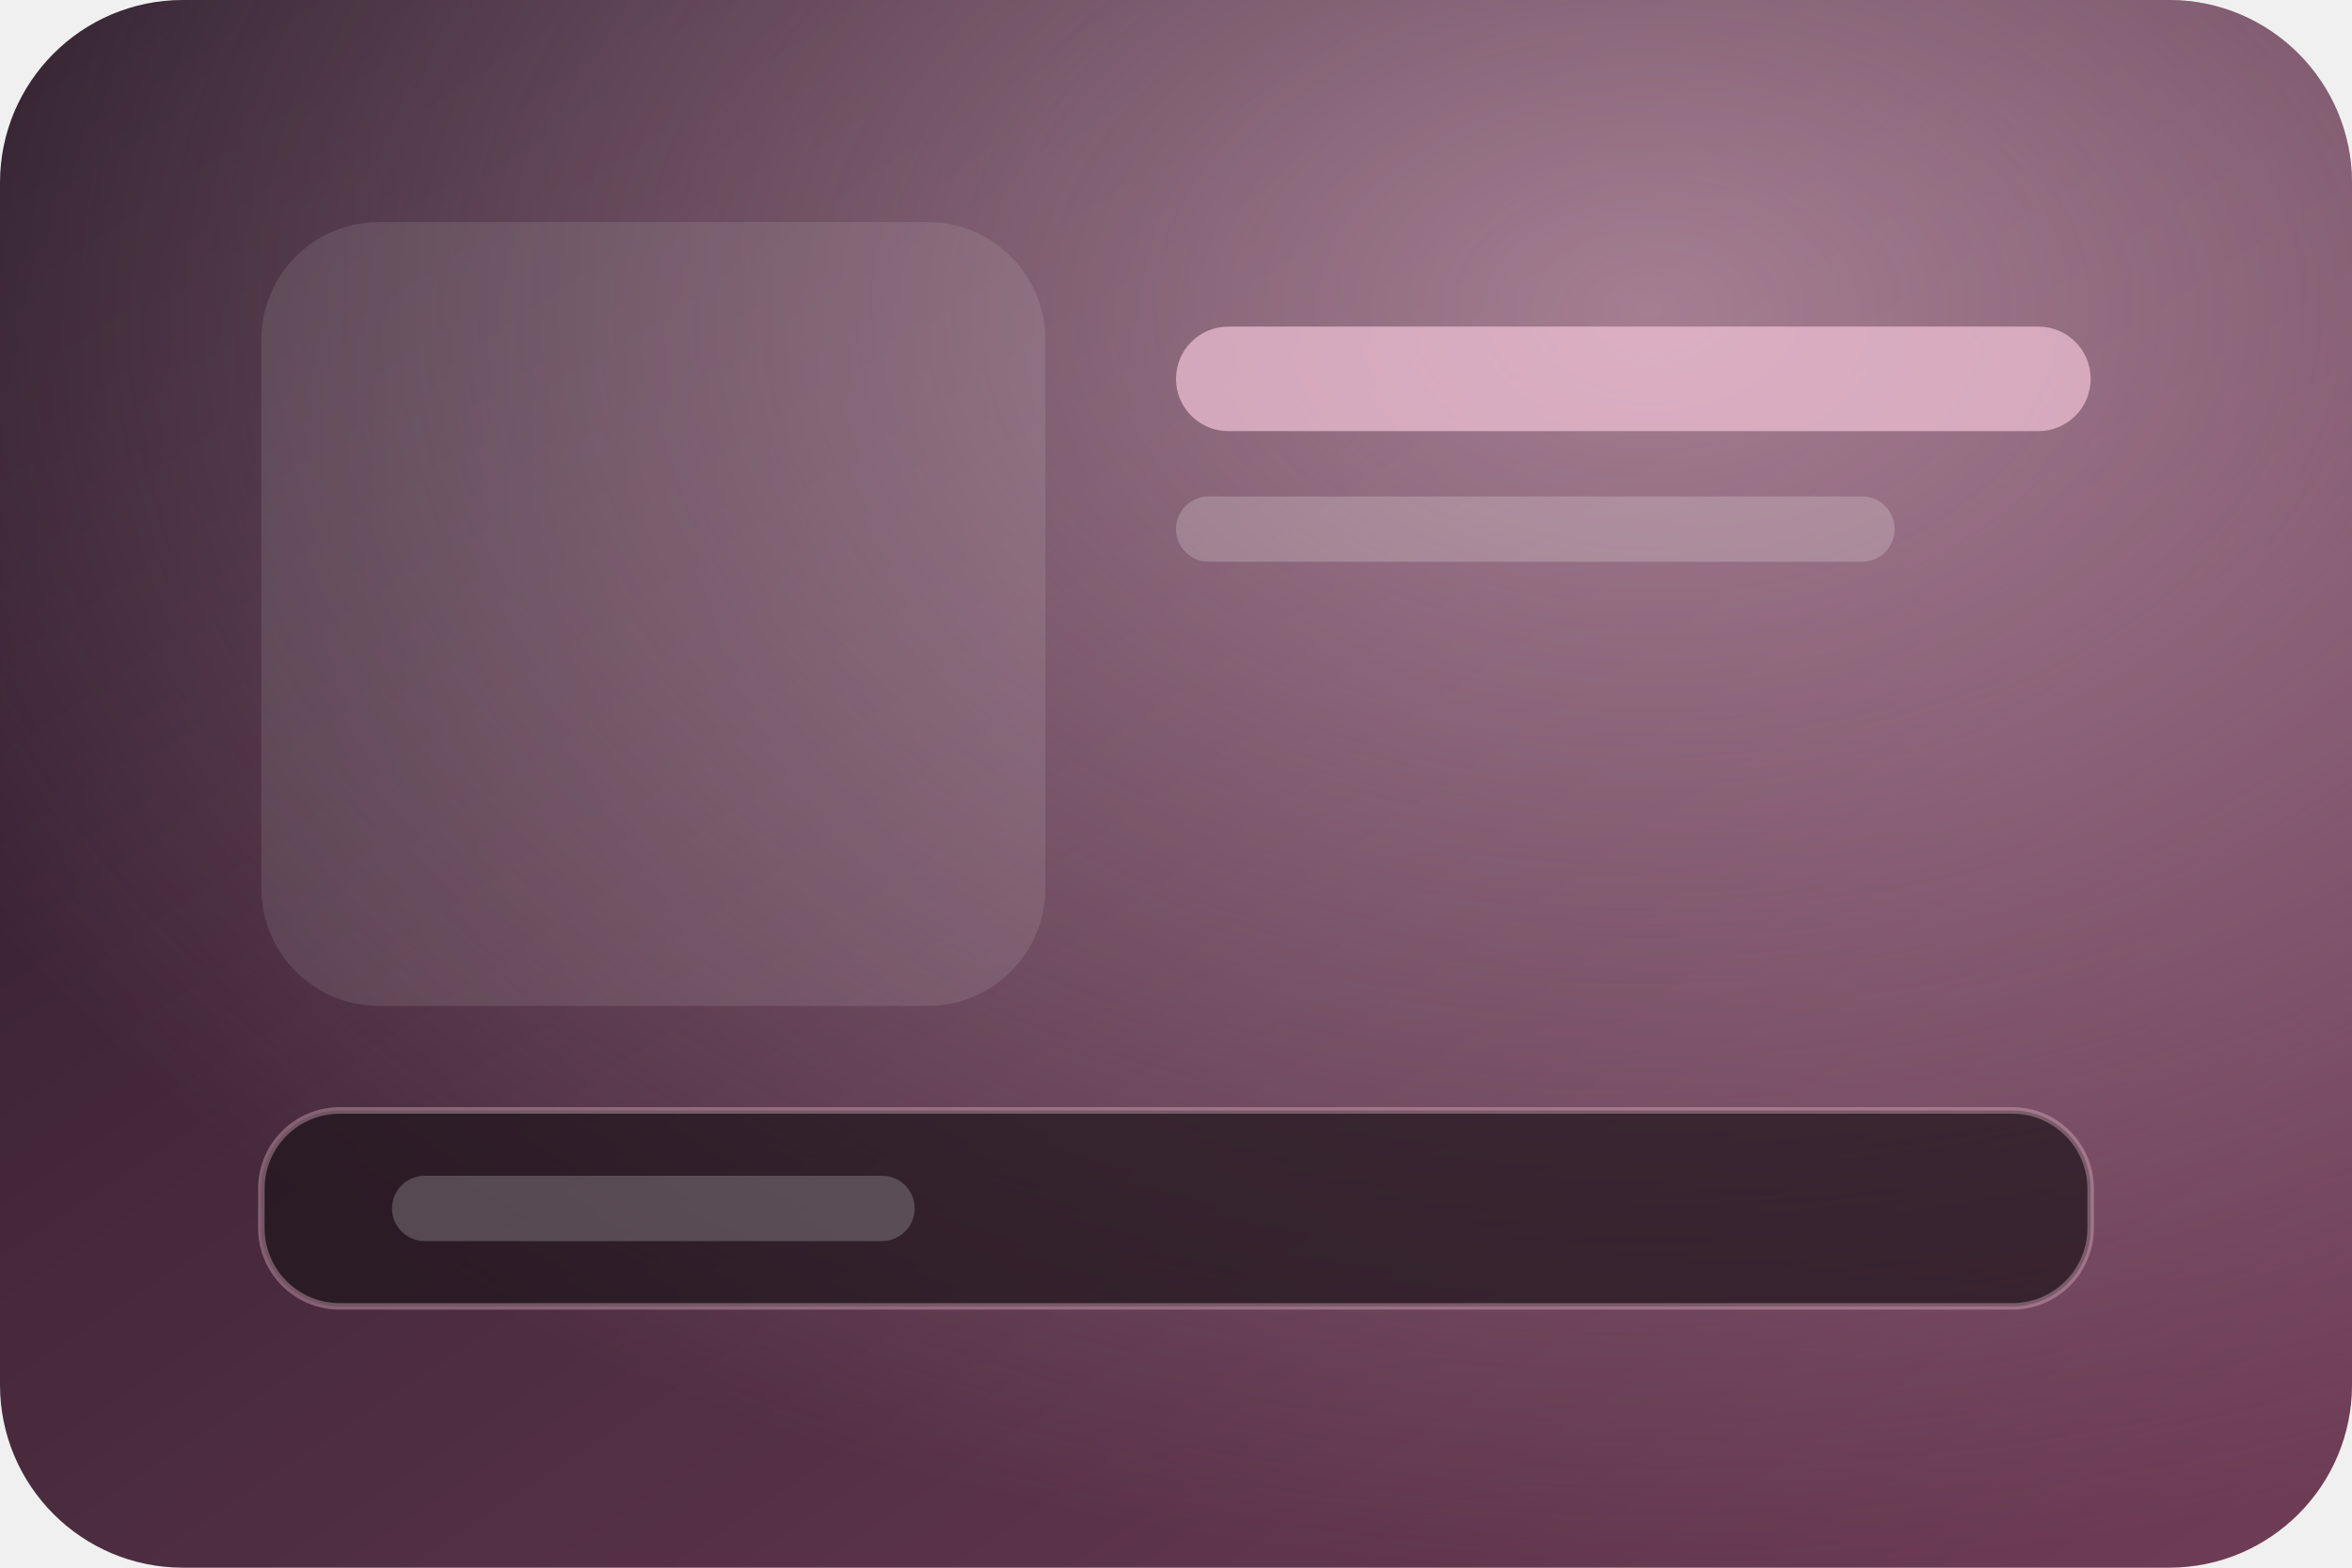
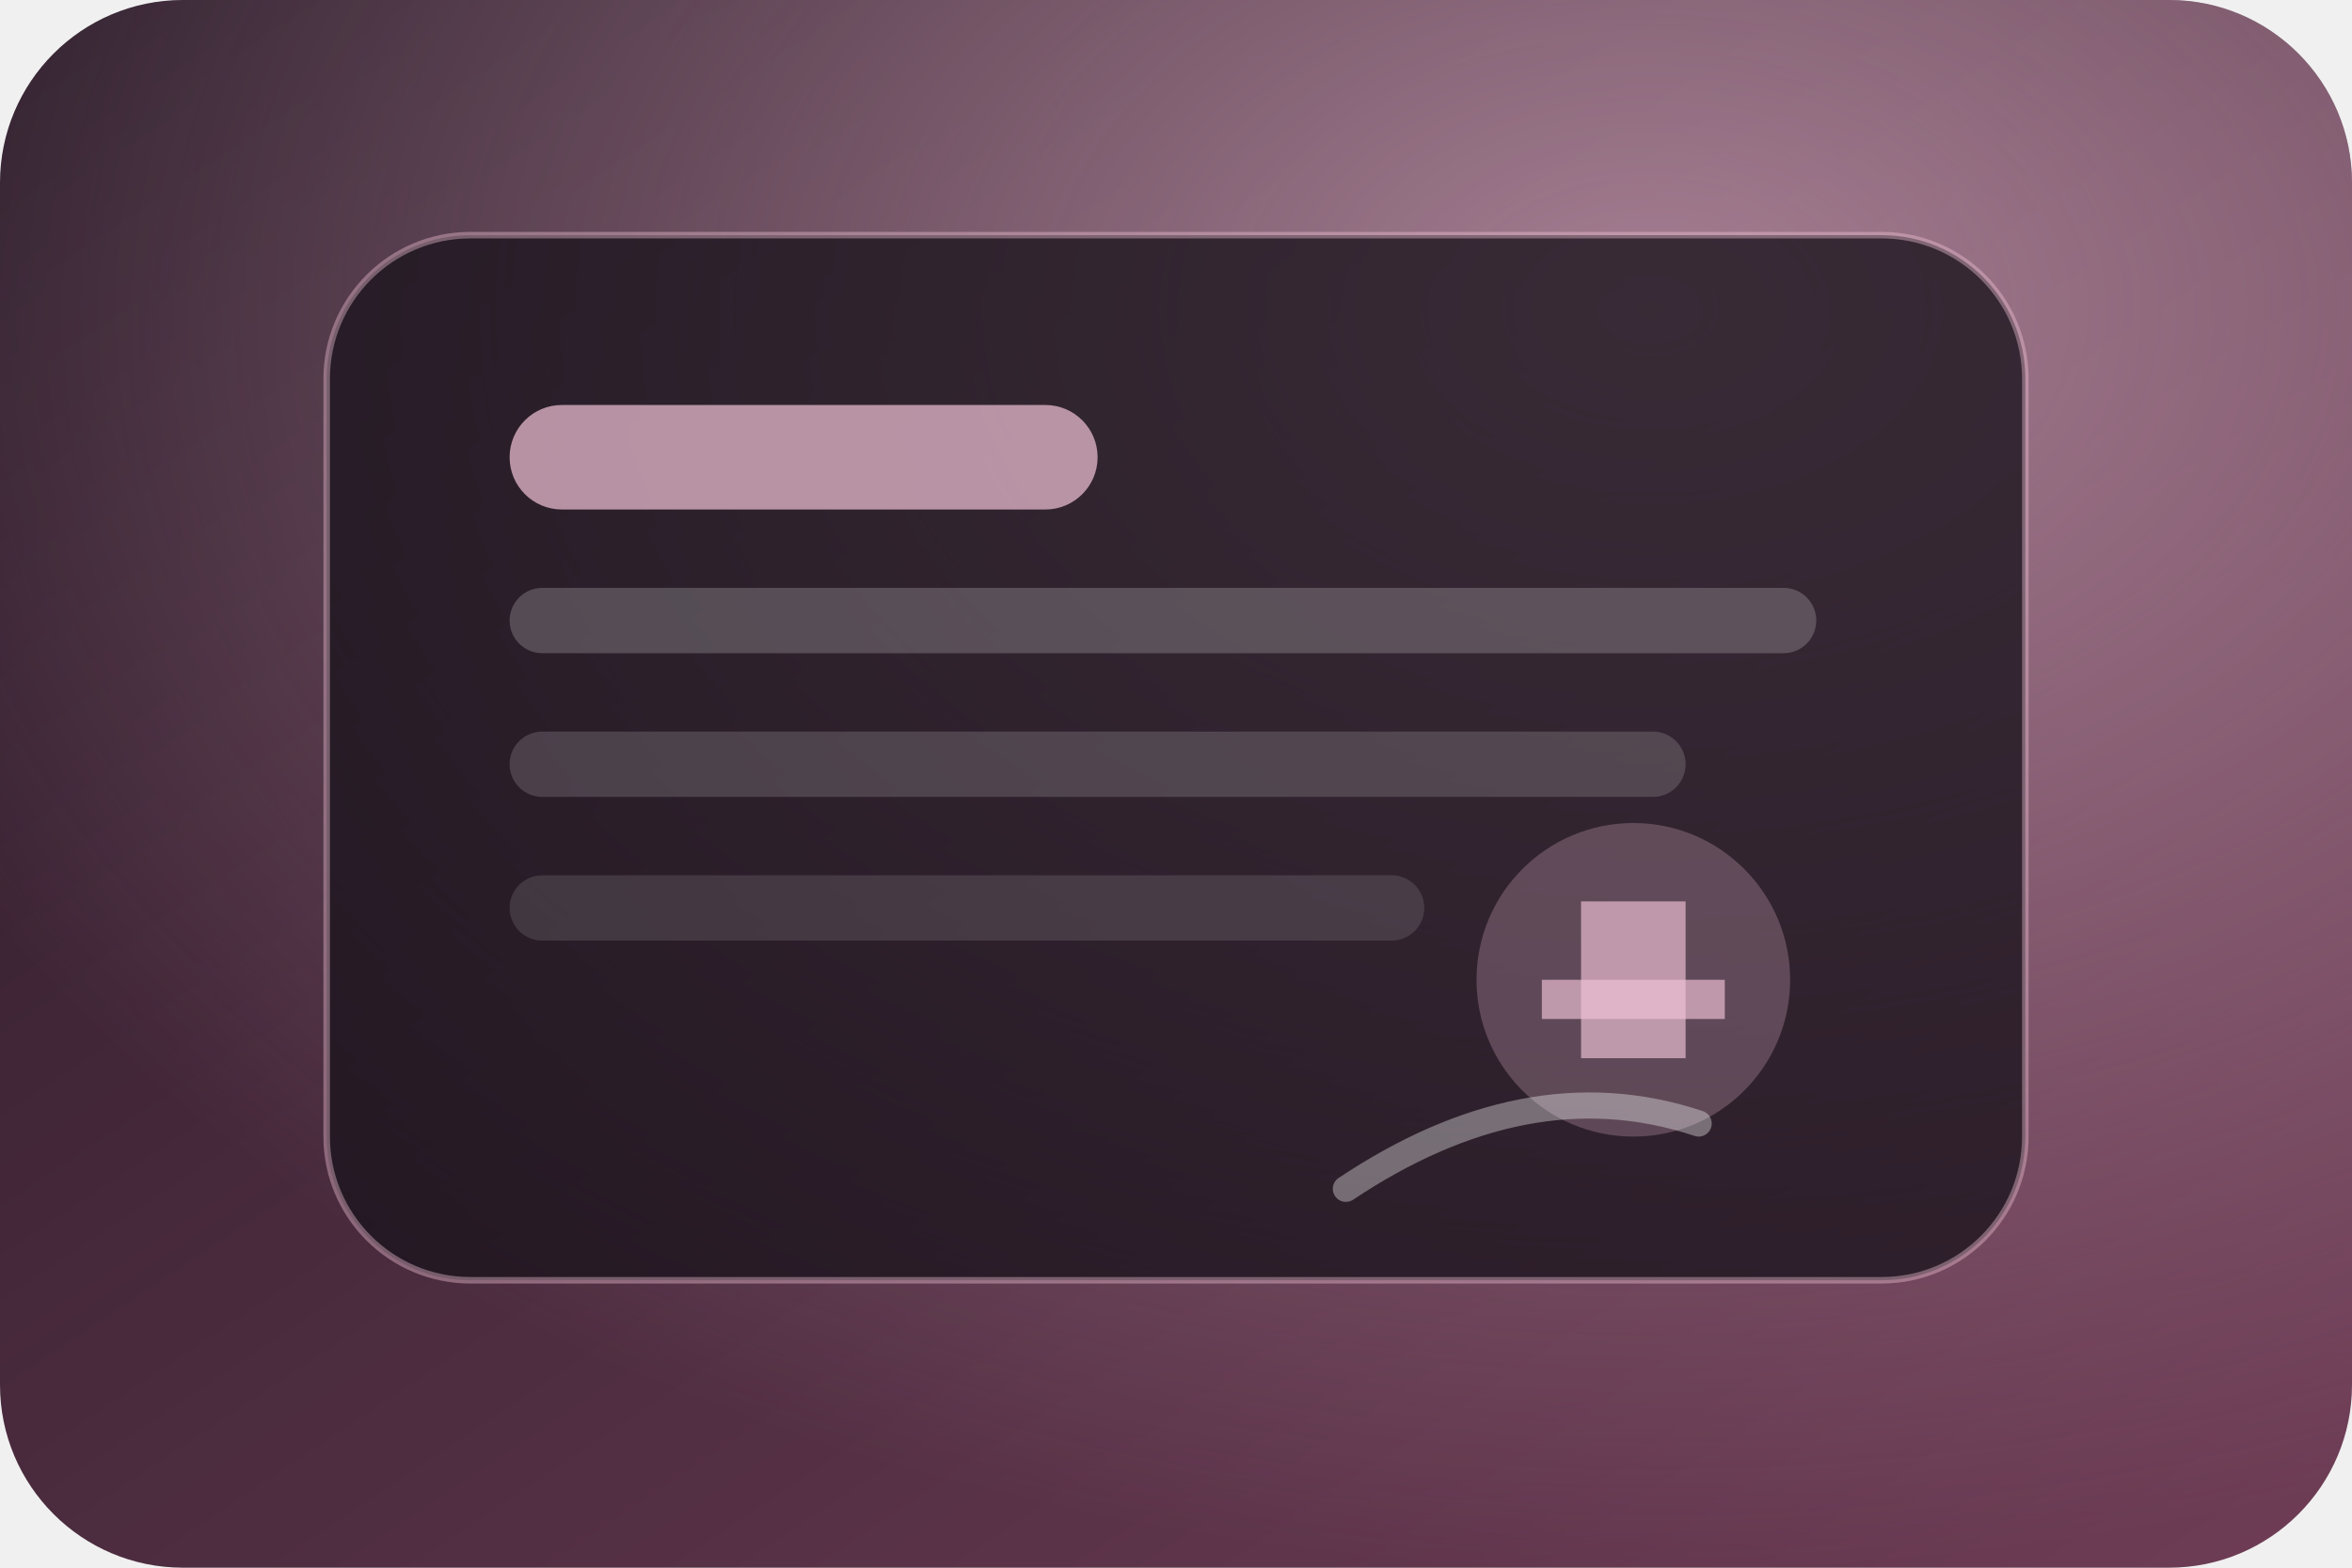
- <svg xmlns="http://www.w3.org/2000/svg" width="360" height="240" viewBox="0 0 360 240" role="img" aria-label="Salon detail visual">
+ <svg xmlns="http://www.w3.org/2000/svg" width="360" height="240" viewBox="0 0 360 240" role="img" aria-label="Input illustration">
  <defs>
    <linearGradient id="bg" x1="0" y1="0" x2="1" y2="1">
      <stop offset="0%" stop-color="#281a27" />
      <stop offset="100%" stop-color="#6f3d56" />
    </linearGradient>
    <radialGradient id="glow" cx="0.7" cy="0.2" r="0.8">
      <stop offset="0%" stop-color="#f2c3d8" stop-opacity="0.55" />
      <stop offset="100%" stop-color="#f2c3d8" stop-opacity="0" />
    </radialGradient>
  </defs>
  <rect width="360" height="240" rx="28" fill="url(#bg)" />
  <rect width="360" height="240" rx="28" fill="url(#glow)" />
-   <rect x="40" y="34" width="120" height="120" rx="18" fill="#ffffff" fill-opacity="0.1" />
-   <rect x="180" y="50" width="140" height="16" rx="8" fill="#f2c3d8" fill-opacity="0.7" />
-   <rect x="180" y="76" width="110" height="10" rx="5" fill="#ffffff" fill-opacity="0.2" />
-   <rect x="40" y="170" width="280" height="30" rx="12" fill="#1f141c" fill-opacity="0.7" stroke="#f2c3d8" stroke-opacity="0.35" />
-   <rect x="60" y="180" width="80" height="10" rx="5" fill="#ffffff" fill-opacity="0.2" />
+   <rect x="50" y="36" width="260" height="160" rx="22" fill="#1a141d" fill-opacity="0.78" stroke="#f2c3d8" stroke-opacity="0.4" />
+   <rect x="78" y="62" width="90" height="16" rx="8" fill="#f2c3d8" fill-opacity="0.7" />
+   <rect x="78" y="90" width="200" height="10" rx="5" fill="#ffffff" fill-opacity="0.2" />
+   <rect x="78" y="112" width="180" height="10" rx="5" fill="#ffffff" fill-opacity="0.16" />
+   <rect x="78" y="134" width="140" height="10" rx="5" fill="#ffffff" fill-opacity="0.12" />
+   <circle cx="250" cy="150" r="24" fill="#f2c3d8" fill-opacity="0.25" />
+   <path d="M242 138h16v24h-16z" fill="#f2c3d8" fill-opacity="0.65" />
+   <path d="M236 150h28v6h-28z" fill="#f2c3d8" fill-opacity="0.65" />
+   <path d="M206 182c18-12 36-16 54-10" fill="none" stroke="#ffffff" stroke-opacity="0.35" stroke-width="4" stroke-linecap="round" />
</svg>
